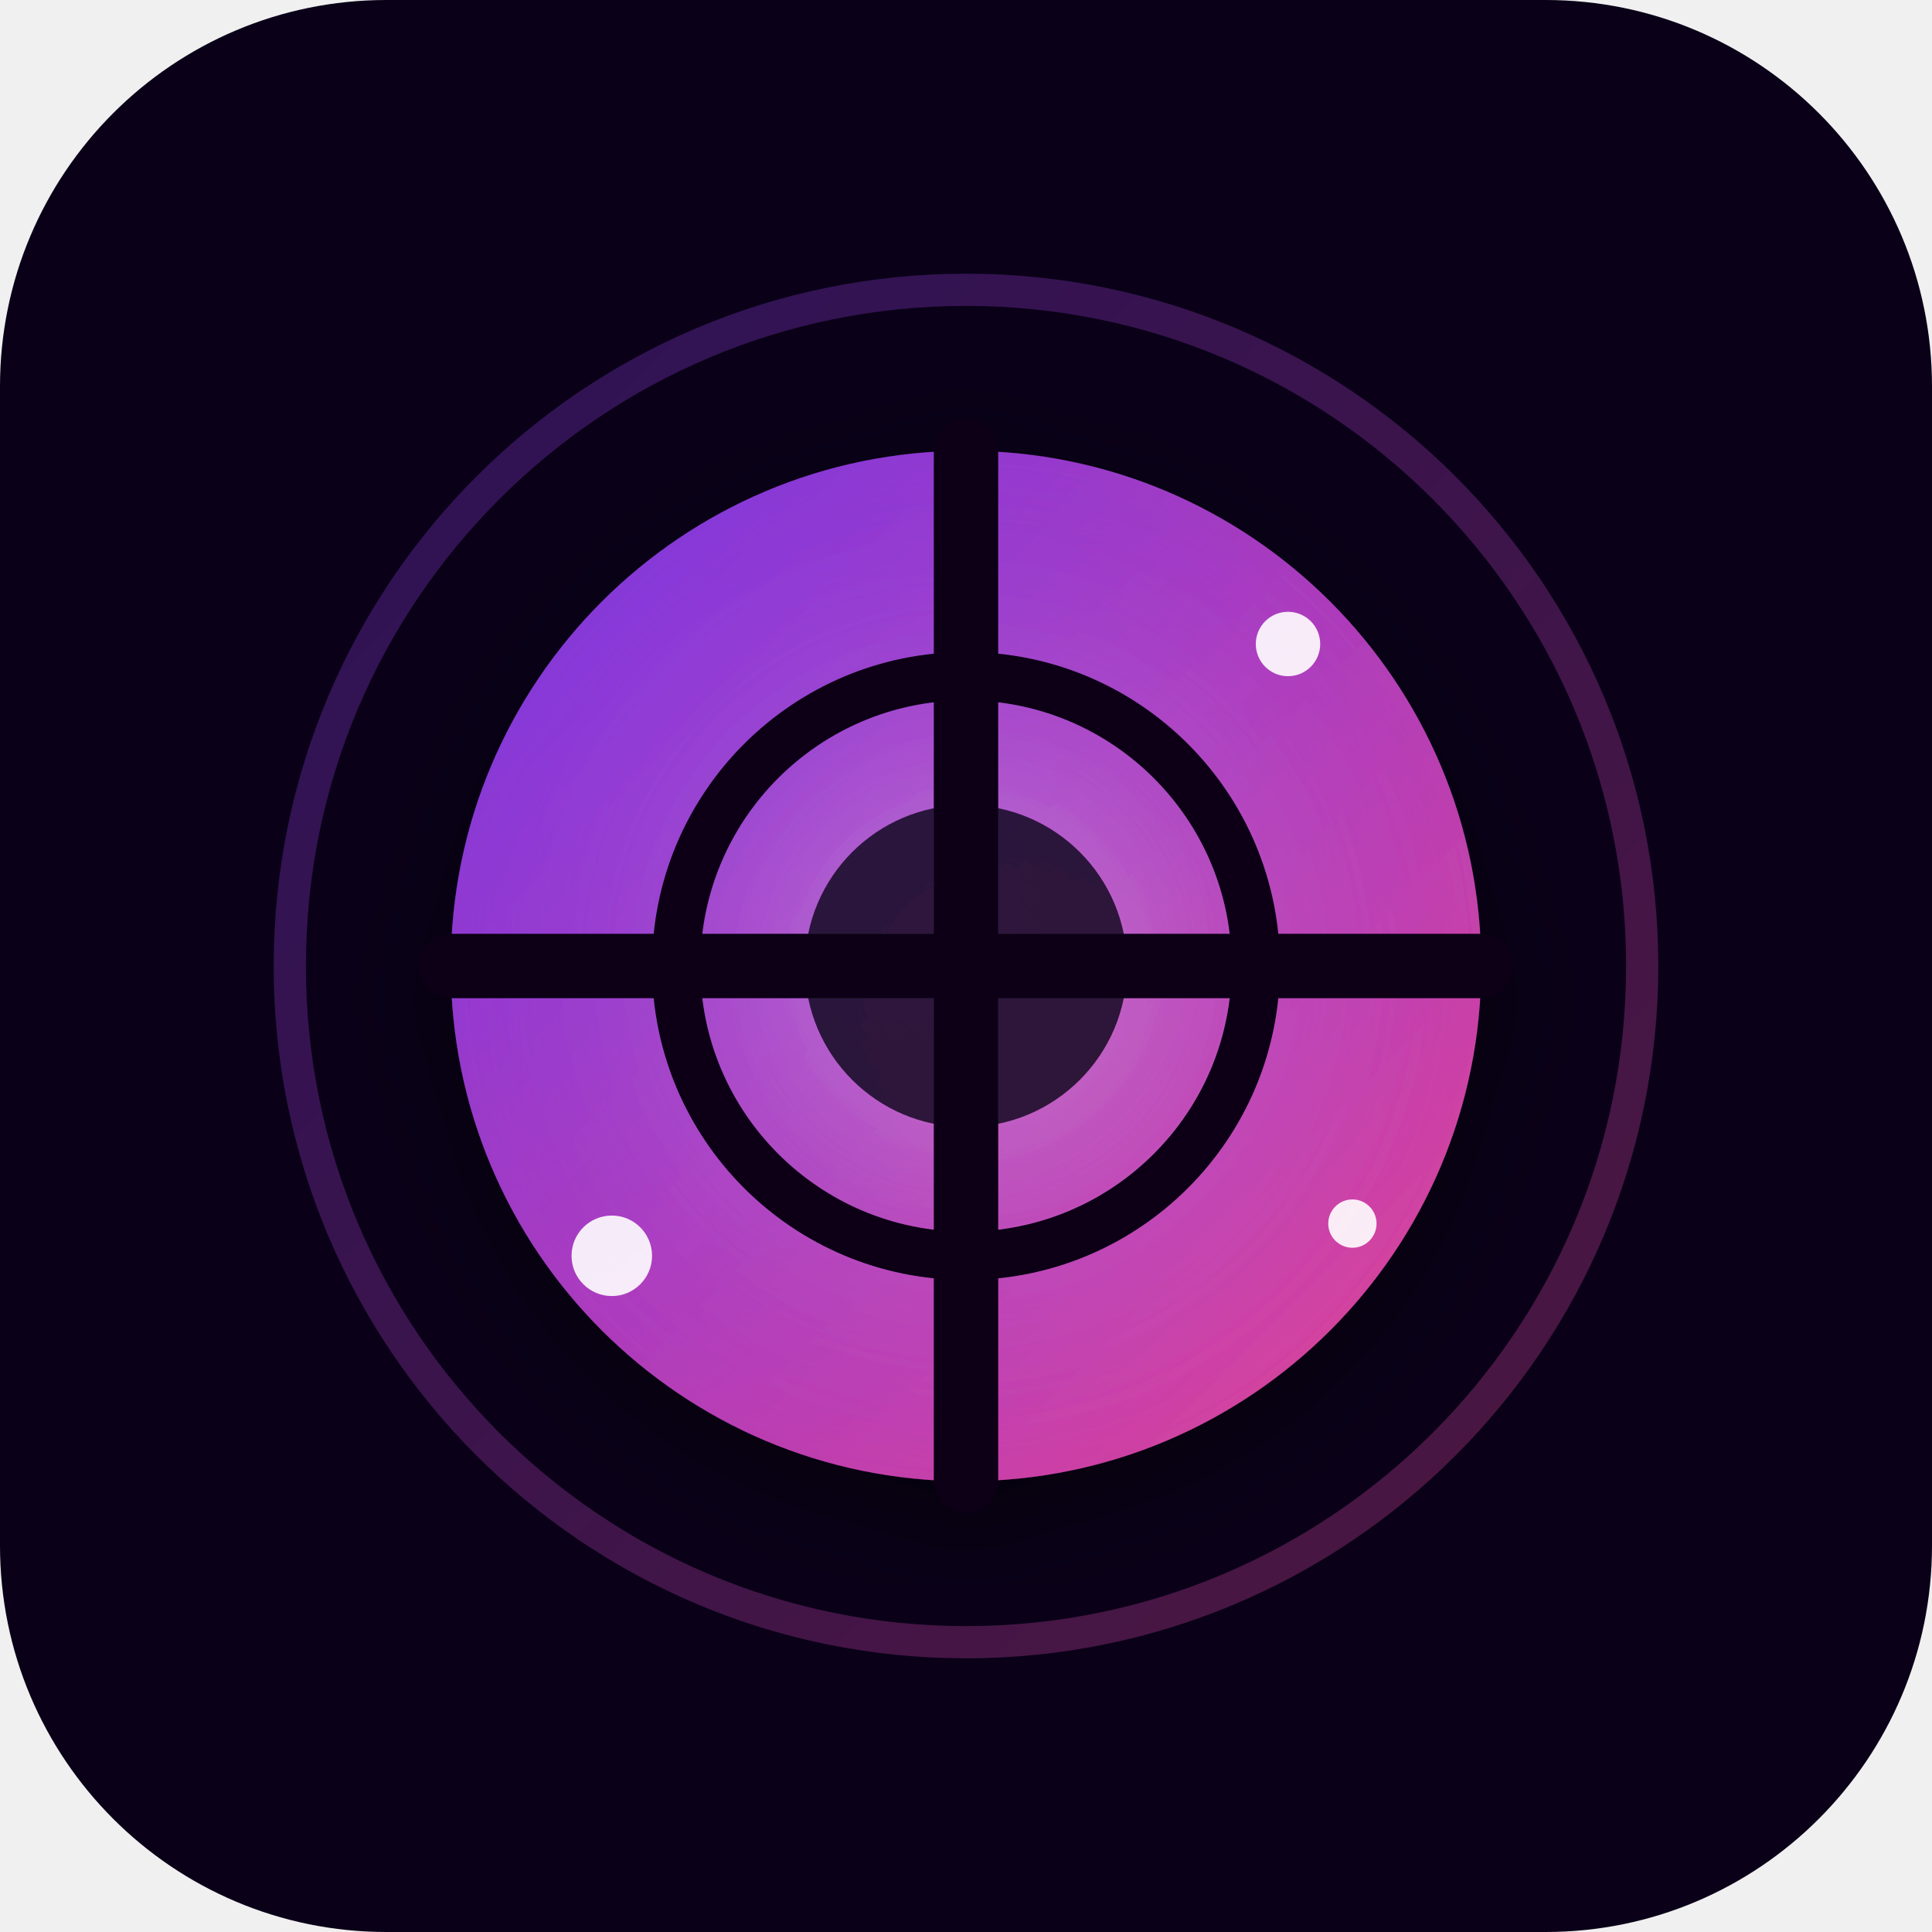
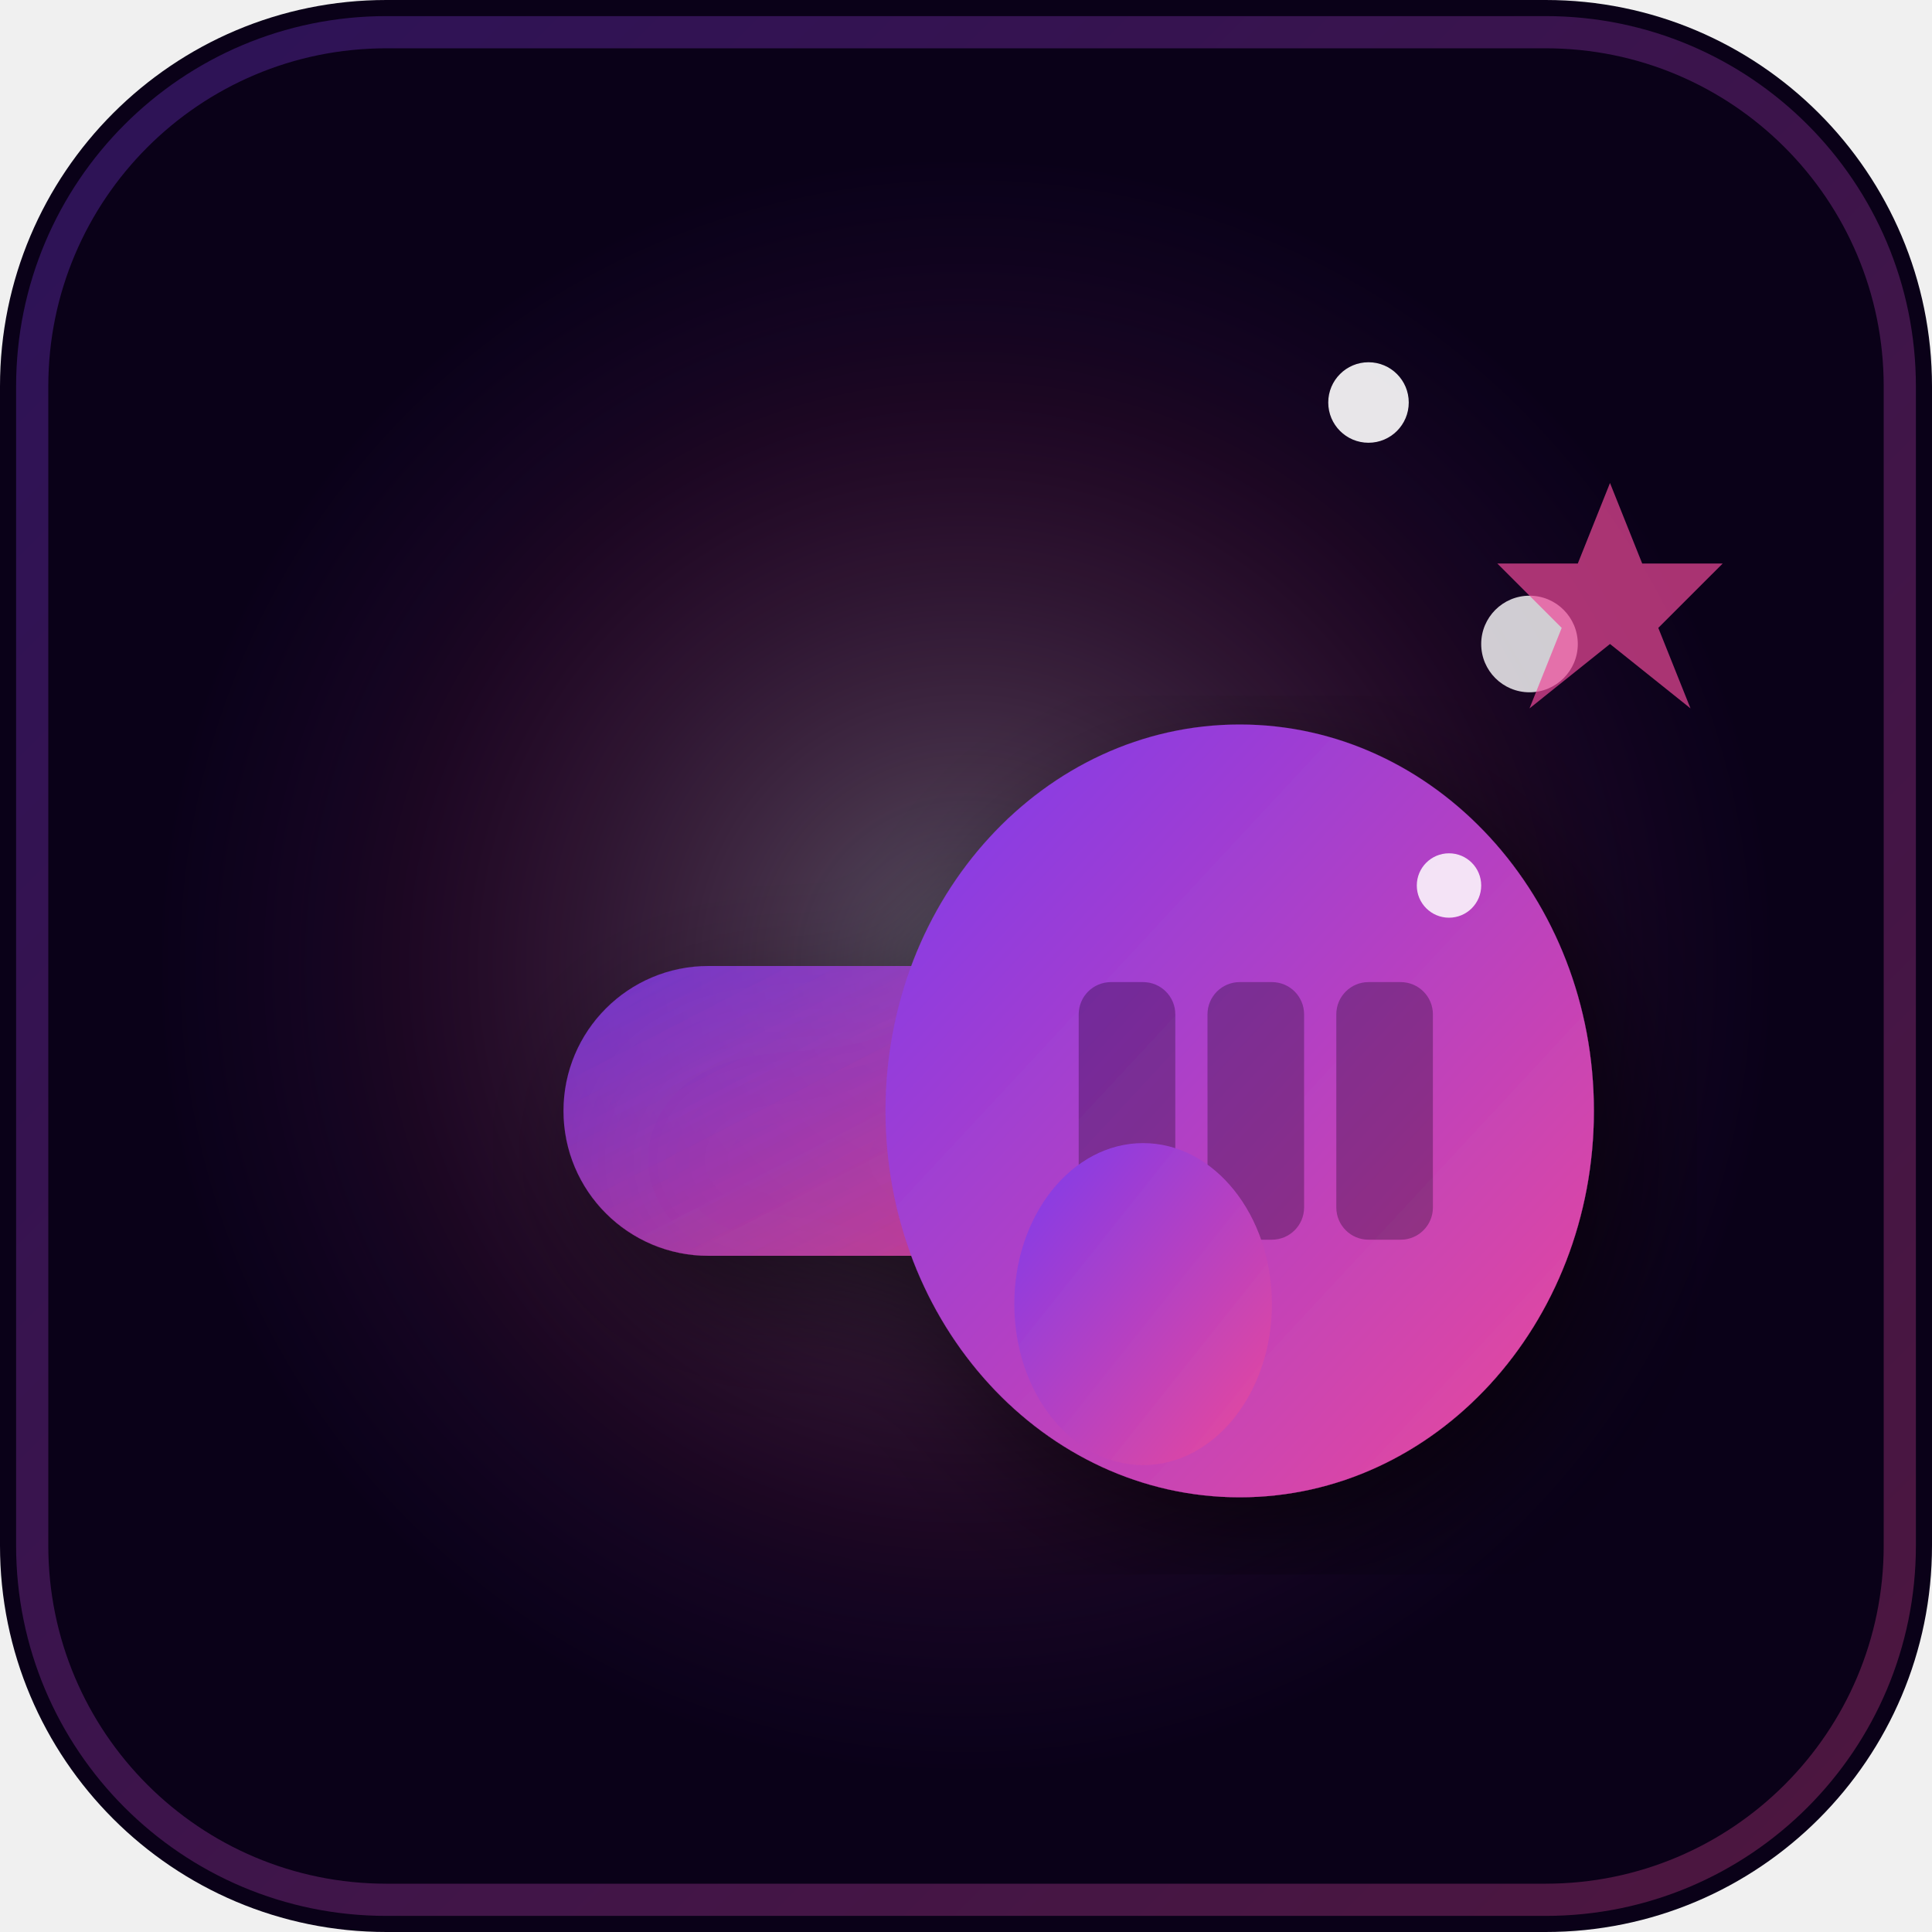
<svg xmlns="http://www.w3.org/2000/svg" viewBox="0 0 120 120" fill="none">
  <defs>
-     <linearGradient id="bgGrad" x1="0%" y1="0%" x2="100%" y2="100%">
+     <linearGradient id="punchGrad" x1="0%" y1="0%" x2="100%" y2="100%">
      <stop offset="0%" style="stop-color:#7C3AED;stop-opacity:1" />
      <stop offset="100%" style="stop-color:#EC4899;stop-opacity:1" />
    </linearGradient>
-     <radialGradient id="glow" cx="50%" cy="50%" r="50%">
-       <stop offset="0%" style="stop-color:#fff;stop-opacity:0.3" />
+     <radialGradient id="impactGlow" cx="50%" cy="50%" r="50%">
+       <stop offset="0%" style="stop-color:#fff;stop-opacity:0.8" />
+       <stop offset="70%" style="stop-color:#EC4899;stop-opacity:0.2" />
      <stop offset="100%" style="stop-color:#7C3AED;stop-opacity:0" />
    </radialGradient>
-     <filter id="shadow">
-       <feDropShadow dx="0" dy="2" stdDeviation="3" flood-opacity="0.5" />
+     <filter id="punchShadow">
+       <feDropShadow dx="2" dy="3" stdDeviation="4" flood-opacity="0.6" />
    </filter>
  </defs>
  <rect width="120" height="120" fill="#0A0118" rx="24" />
-   <g id="smash-ball" transform="translate(60, 60)" filter="url(#shadow)">
-     <circle r="32" fill="url(#bgGrad)" opacity="0.95" />
-     <circle r="32" fill="url(#glow)" />
-     <line x1="-32" y1="0" x2="32" y2="0" stroke="#0A0118" stroke-width="4" stroke-linecap="round" />
-     <line x1="0" y1="-32" x2="0" y2="32" stroke="#0A0118" stroke-width="4" stroke-linecap="round" />
-     <circle r="18" fill="none" stroke="#0A0118" stroke-width="3" />
-     <circle r="10" fill="#0A0118" opacity="0.8" />
-     <g opacity="0.9">
-       <circle cx="20" cy="-20" r="2" fill="#fff" />
-       <circle cx="-22" cy="18" r="2.5" fill="#fff" />
-       <circle cx="24" cy="16" r="1.5" fill="#fff" />
-     </g>
+   <g id="impact-burst" opacity="0.4">
+     <circle cx="60" cy="60" r="50" fill="url(#impactGlow)" />
  </g>
-   <circle cx="60" cy="60" r="42" fill="none" stroke="url(#bgGrad)" stroke-width="2" opacity="0.3" />
+   <g id="fighter-fist" transform="translate(35, 35)" filter="url(#punchShadow)">
+     <rect x="0" y="25" width="35" height="18" rx="9" fill="url(#punchGrad)" opacity="0.8" />
+     <ellipse cx="42" cy="34" rx="22" ry="24" fill="url(#punchGrad)" />
+     <rect x="32" y="26" width="6" height="16" rx="2" fill="#0A0118" opacity="0.3" />
+     <rect x="40" y="26" width="6" height="16" rx="2" fill="#0A0118" opacity="0.3" />
+     <rect x="48" y="26" width="6" height="16" rx="2" fill="#0A0118" opacity="0.3" />
+     <ellipse cx="36" cy="46" rx="8" ry="10" fill="url(#punchGrad)" />
+   </g>
+   <g id="speed-lines" stroke="url(#punchGrad)" stroke-width="3" stroke-linecap="round" opacity="0.7">
+     <line x1="10" y1="50" x2="25" y2="50" />
+     <line x1="12" y1="65" x2="30" y2="65" />
+     <line x1="8" y1="35" x2="22" y2="35" />
+   </g>
+   <g id="hit-sparkles" fill="#fff">
+     <circle cx="85" cy="25" r="2.5" opacity="0.9" />
+     <circle cx="95" cy="40" r="3" opacity="0.8" />
+     <circle cx="90" cy="55" r="2" opacity="0.85" />
+     <polygon points="100,30 102,35 107,35 103,39 105,44 100,40 95,44 97,39 93,35 98,35" fill="#EC4899" opacity="0.7" />
+   </g>
+   <rect x="2" y="2" width="116" height="116" rx="22" fill="none" stroke="url(#punchGrad)" stroke-width="2" opacity="0.3" />
</svg>
